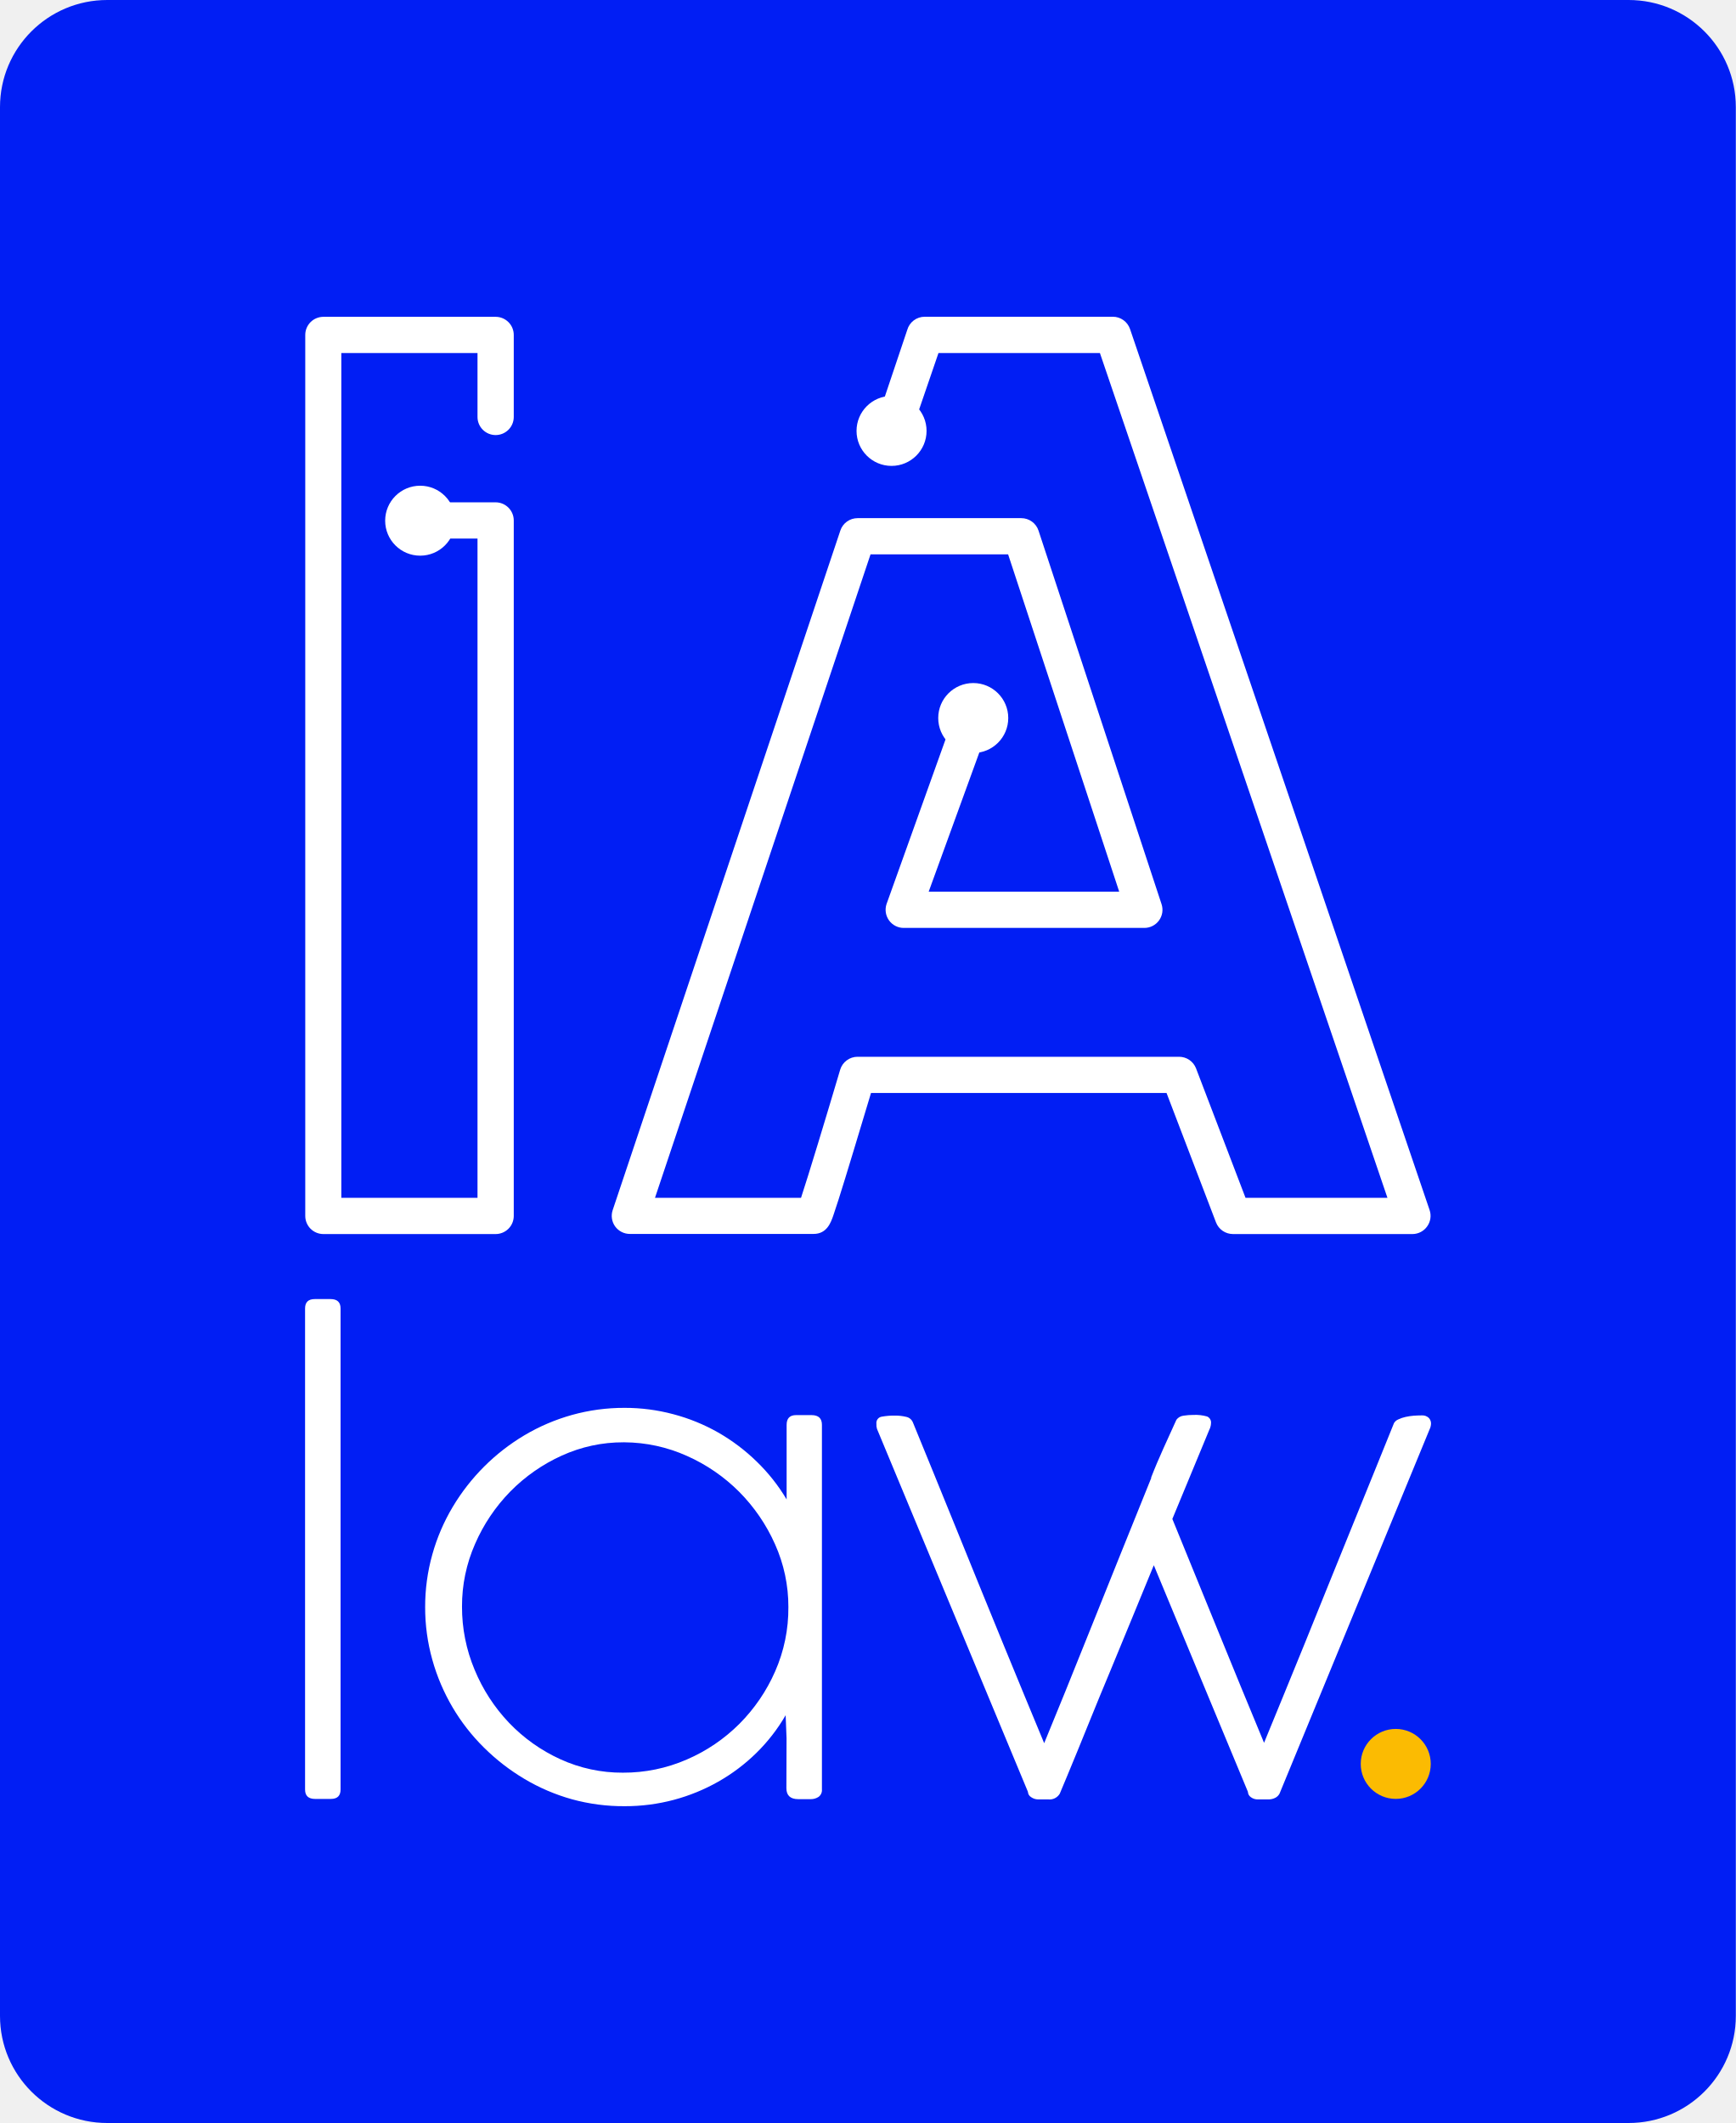
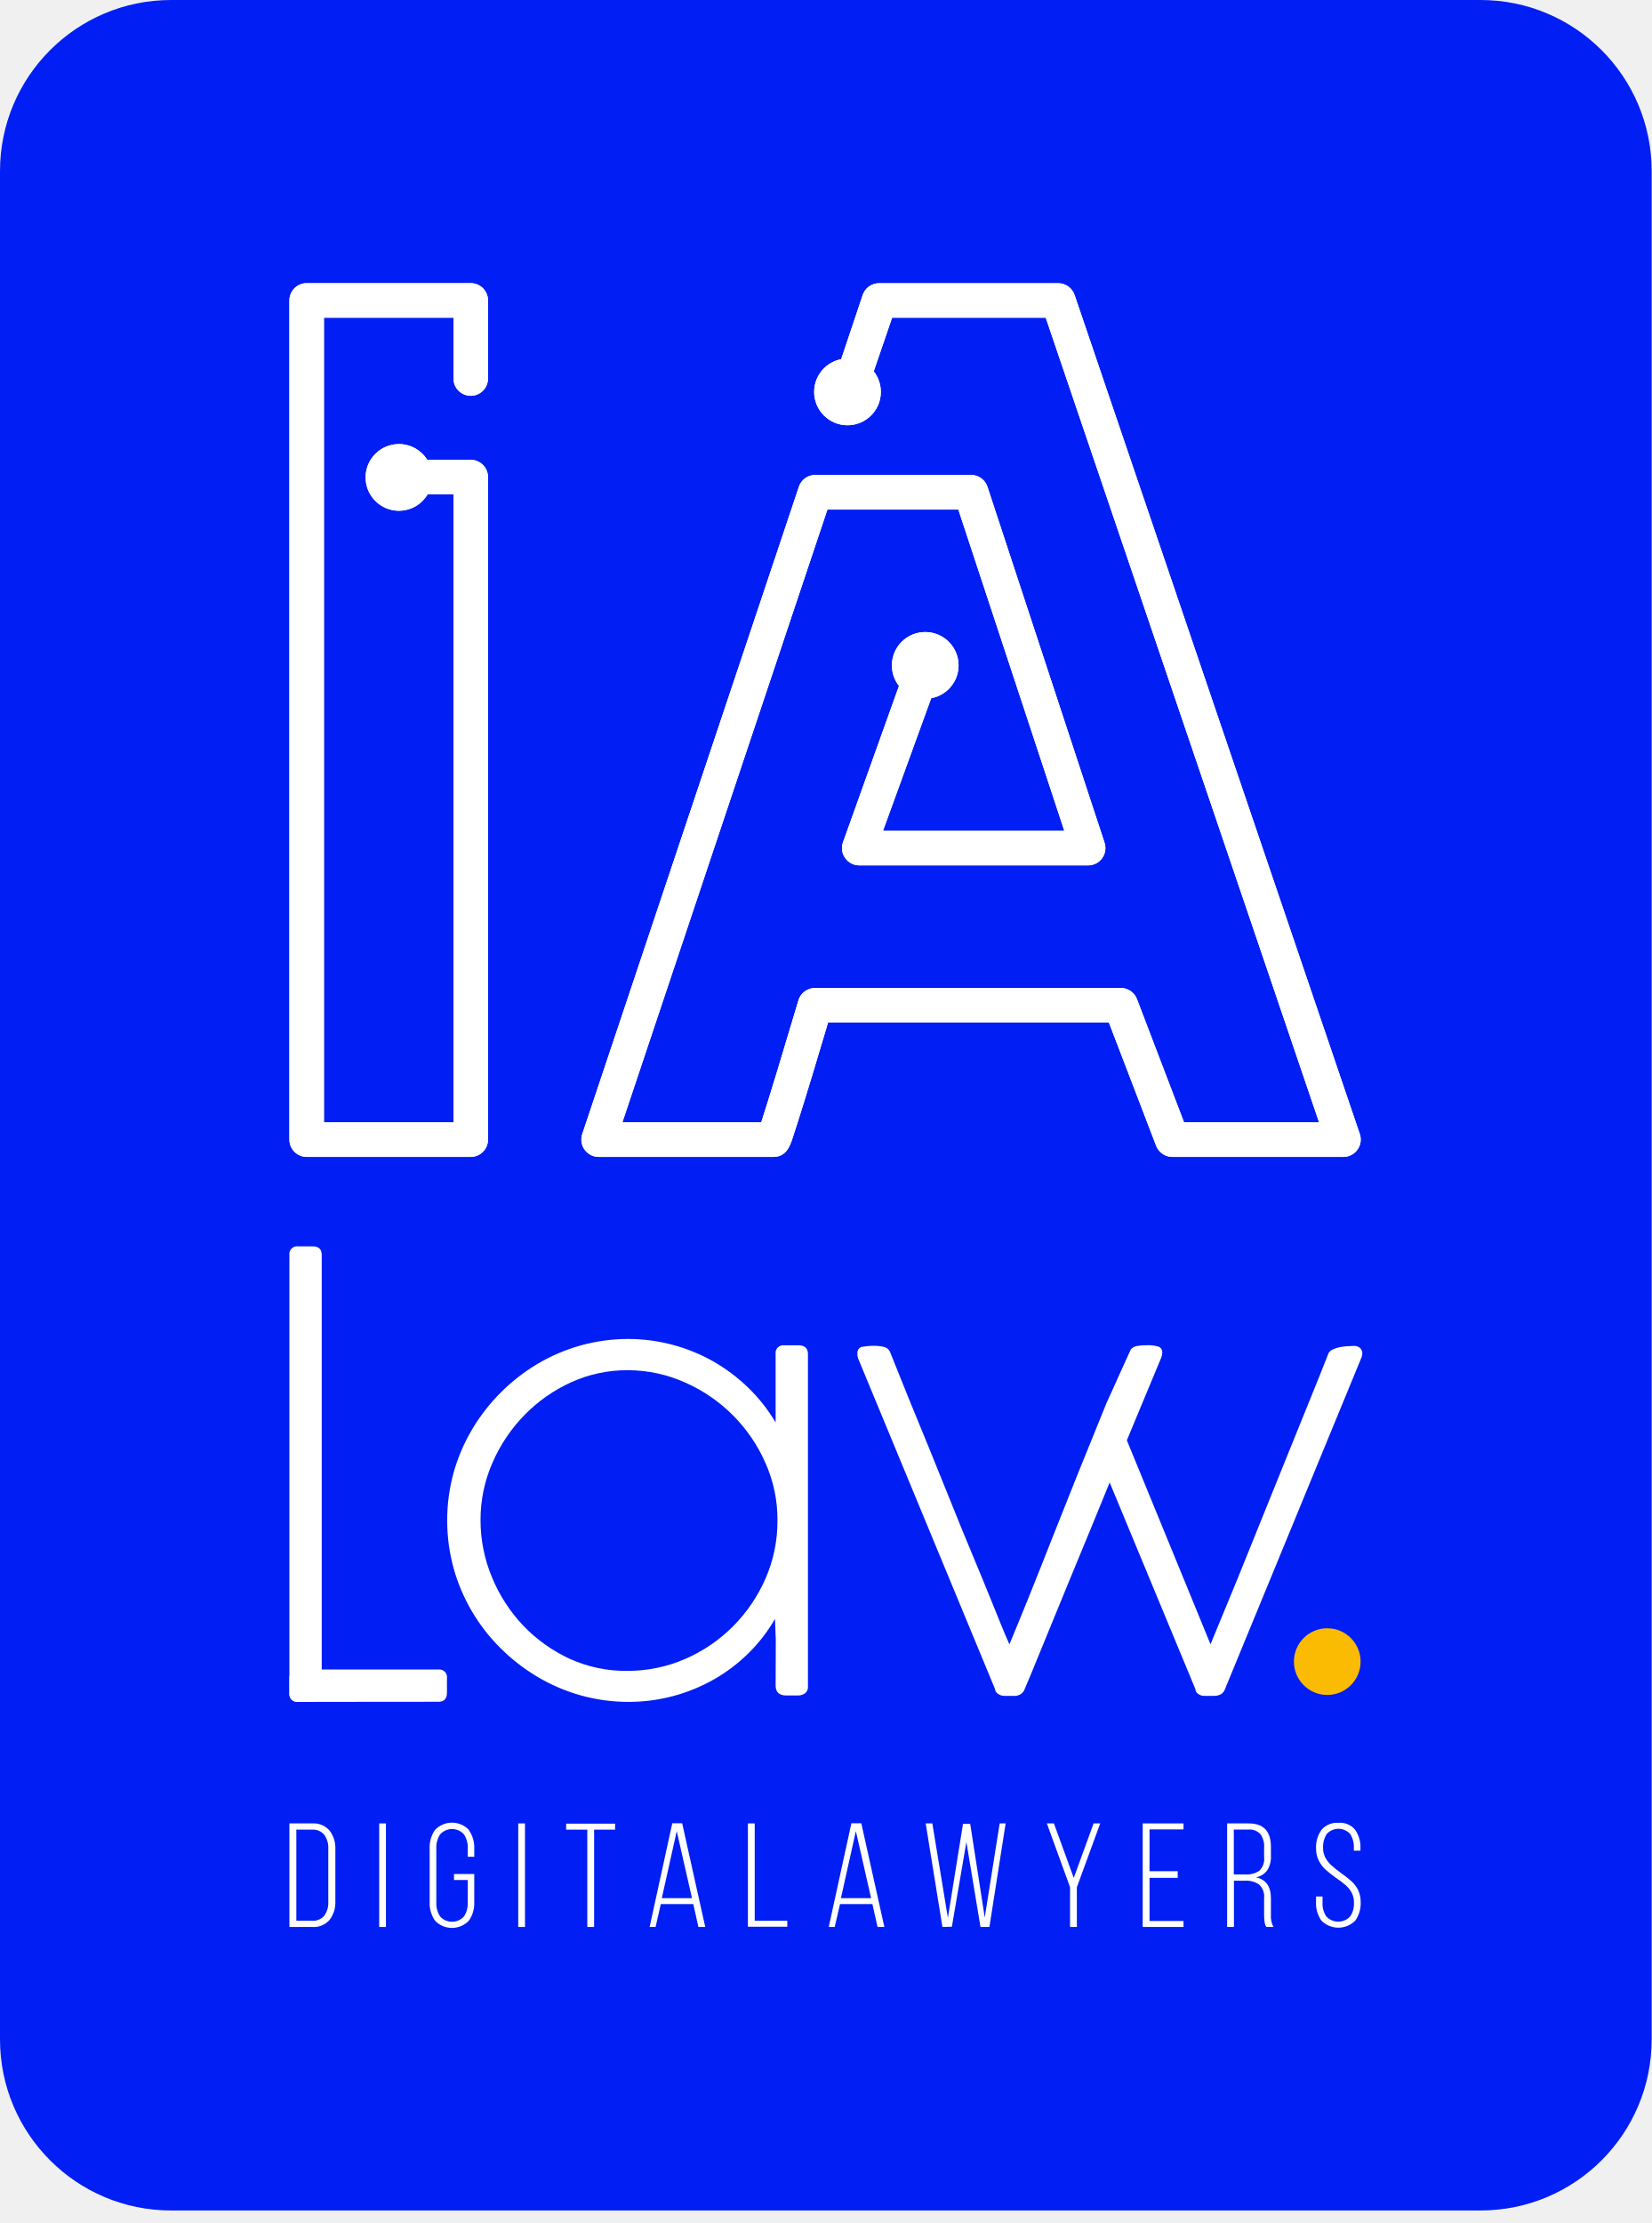
- <svg xmlns="http://www.w3.org/2000/svg" width="112" height="137" viewBox="0 0 112 137" fill="none">
-   <g clip-path="url(#clip0_209_645)">
-     <path d="M105.08 0H6.92C3.098 0 0 3.095 0 6.914V130.086C0 133.905 3.098 137 6.92 137H105.08C108.902 137 112 133.905 112 130.086V6.914C112 3.095 108.902 0 105.08 0Z" fill="#011EF4" />
-     <path d="M19.684 84.436C19.684 84.033 19.892 83.831 20.31 83.831H21.329C21.759 83.831 21.974 84.033 21.974 84.436V115.479C21.974 115.884 21.767 116.087 21.349 116.087H20.329C19.899 116.087 19.684 115.884 19.684 115.479V84.436Z" fill="white" />
-     <path d="M50.75 112.172L50.692 110.685C50.175 111.578 49.539 112.397 48.803 113.12C48.07 113.84 47.246 114.462 46.352 114.969C45.45 115.482 44.485 115.877 43.482 116.145C42.447 116.421 41.381 116.559 40.31 116.556C39.159 116.564 38.013 116.414 36.903 116.109C35.828 115.809 34.797 115.367 33.837 114.796C32.886 114.23 32.008 113.55 31.223 112.77C30.437 111.994 29.756 111.12 29.196 110.168C28.631 109.207 28.193 108.178 27.894 107.104C27.584 105.999 27.429 104.856 27.432 103.708C27.429 102.561 27.584 101.419 27.894 100.314C28.193 99.239 28.635 98.209 29.206 97.25C29.771 96.302 30.452 95.427 31.233 94.645C32.014 93.865 32.888 93.185 33.837 92.62C34.797 92.05 35.828 91.61 36.903 91.309C38.01 91.001 39.154 90.847 40.303 90.851C41.363 90.849 42.419 90.987 43.444 91.261C44.457 91.528 45.432 91.925 46.343 92.444C47.245 92.961 48.078 93.589 48.822 94.315C49.572 95.04 50.222 95.863 50.755 96.76V91.947C50.755 91.529 50.958 91.319 51.364 91.319H52.366C52.811 91.319 53.033 91.529 53.033 91.947V115.472C53.041 115.564 53.026 115.656 52.988 115.741C52.951 115.825 52.892 115.899 52.818 115.954C52.667 116.054 52.489 116.105 52.308 116.102H51.506C50.996 116.102 50.74 115.86 50.74 115.397L50.75 112.172ZM50.868 103.705C50.873 102.308 50.579 100.925 50.006 99.65C49.448 98.392 48.665 97.247 47.696 96.27C46.725 95.297 45.582 94.511 44.325 93.953C43.056 93.382 41.682 93.083 40.291 93.074H40.233C38.857 93.069 37.497 93.363 36.246 93.933C35.005 94.494 33.879 95.28 32.924 96.251C31.967 97.23 31.197 98.375 30.653 99.631C30.091 100.905 29.804 102.284 29.81 103.677C29.805 105.076 30.082 106.463 30.624 107.754C31.147 109.022 31.9 110.183 32.847 111.177C33.788 112.161 34.908 112.957 36.147 113.523C37.416 114.104 38.796 114.401 40.191 114.393C41.611 114.399 43.015 114.11 44.316 113.543C45.585 112.996 46.739 112.213 47.715 111.235C48.685 110.26 49.465 109.114 50.015 107.855C50.59 106.548 50.88 105.133 50.868 103.705Z" fill="white" />
-     <path d="M75.061 93.479C75.336 92.866 75.617 92.247 75.904 91.621C75.958 91.547 76.027 91.486 76.106 91.44C76.185 91.395 76.272 91.366 76.363 91.355C76.574 91.323 76.787 91.306 77.001 91.307C77.298 91.292 77.596 91.325 77.882 91.406C77.968 91.442 78.039 91.506 78.085 91.587C78.131 91.668 78.149 91.762 78.136 91.855C78.134 91.921 78.125 91.986 78.107 92.05C78.096 92.104 78.079 92.156 78.059 92.207V92.188C77.653 93.166 77.25 94.138 76.851 95.104C76.451 96.07 76.049 97.042 75.643 98.02C76.609 100.381 77.592 102.789 78.59 105.243C79.589 107.697 80.579 110.105 81.56 112.466L82.782 109.489C83.235 108.393 83.705 107.242 84.193 106.035C84.681 104.828 85.181 103.592 85.691 102.327C86.202 101.062 86.708 99.812 87.211 98.578C87.713 97.343 88.197 96.153 88.661 95.007L89.944 91.835C90.009 91.726 90.108 91.641 90.226 91.594C90.374 91.525 90.529 91.472 90.688 91.437C90.862 91.398 91.039 91.371 91.217 91.357C91.4 91.345 91.57 91.338 91.727 91.338C91.81 91.331 91.894 91.341 91.973 91.368C92.052 91.395 92.124 91.439 92.186 91.495C92.234 91.544 92.271 91.602 92.296 91.666C92.322 91.73 92.334 91.798 92.333 91.867C92.331 91.933 92.322 91.999 92.304 92.062C92.296 92.111 92.28 92.157 92.256 92.2L82.558 115.747C82.498 115.858 82.406 115.95 82.294 116.01C82.146 116.088 81.979 116.126 81.811 116.118H81.166C81 116.124 80.837 116.072 80.704 115.971C80.649 115.933 80.603 115.881 80.57 115.822C80.538 115.762 80.52 115.696 80.518 115.628L77.481 108.319C76.476 105.904 75.465 103.467 74.447 101.006C74.002 102.089 73.545 103.202 73.075 104.345C72.604 105.488 72.131 106.636 71.654 107.79C71.171 108.944 70.697 110.095 70.233 111.244C69.769 112.393 69.313 113.509 68.863 114.59L68.38 115.747C68.305 115.874 68.195 115.976 68.063 116.042C67.931 116.108 67.783 116.135 67.636 116.118H66.991C66.825 116.119 66.664 116.068 66.529 115.971C66.469 115.935 66.419 115.885 66.383 115.826C66.347 115.766 66.327 115.698 66.324 115.628L56.587 92.212C56.553 92.104 56.54 91.991 56.548 91.879C56.534 91.773 56.562 91.665 56.626 91.579C56.69 91.493 56.785 91.436 56.892 91.42C57.179 91.369 57.471 91.345 57.764 91.35C57.998 91.349 58.232 91.376 58.46 91.43C58.556 91.447 58.647 91.489 58.724 91.55C58.801 91.612 58.861 91.692 58.899 91.782C59.291 92.748 59.722 93.801 60.192 94.942C60.662 96.083 61.145 97.271 61.642 98.505C62.144 99.737 62.654 100.992 63.171 102.271C63.688 103.551 64.197 104.797 64.698 106.011C65.201 107.224 65.677 108.382 66.128 109.485C66.579 110.587 66.994 111.589 67.373 112.49C68.209 110.467 69.201 108.02 70.349 105.149C71.498 102.278 72.81 99.016 74.287 95.362H74.268C74.519 94.713 74.785 94.093 75.061 93.479Z" fill="white" />
-     <path d="M90.057 116.085C91.305 116.085 92.316 115.074 92.316 113.827C92.316 112.581 91.305 111.57 90.057 111.57C88.809 111.57 87.798 112.581 87.798 113.827C87.798 115.074 88.809 116.085 90.057 116.085Z" fill="#FBBB02" />
-     <path d="M31.979 79.635H20.865C20.712 79.635 20.56 79.605 20.418 79.546C20.276 79.487 20.147 79.401 20.038 79.293C19.93 79.184 19.844 79.055 19.785 78.913C19.726 78.772 19.696 78.62 19.696 78.466V21.613C19.696 21.46 19.726 21.308 19.785 21.166C19.844 21.024 19.93 20.895 20.038 20.787C20.147 20.678 20.276 20.592 20.418 20.534C20.56 20.475 20.712 20.445 20.865 20.445H31.979C32.289 20.445 32.587 20.568 32.806 20.787C33.026 21.006 33.149 21.303 33.149 21.613V26.907C33.149 27.217 33.026 27.514 32.806 27.733C32.587 27.952 32.289 28.075 31.979 28.075C31.669 28.075 31.372 27.952 31.152 27.733C30.933 27.514 30.81 27.217 30.81 26.907V22.784H22.023V77.296H30.81V34.755H27.29C26.979 34.755 26.682 34.632 26.462 34.413C26.242 34.194 26.119 33.897 26.118 33.587C26.118 33.276 26.241 32.978 26.461 32.759C26.681 32.539 26.979 32.416 27.29 32.416H31.979C32.29 32.416 32.587 32.54 32.806 32.76C33.026 32.979 33.149 33.277 33.149 33.587V78.474C33.147 78.782 33.023 79.078 32.804 79.295C32.584 79.513 32.288 79.635 31.979 79.635Z" fill="white" />
-     <path d="M91.149 79.635H79.552C79.315 79.634 79.084 79.562 78.889 79.428C78.695 79.294 78.545 79.105 78.46 78.884L75.268 70.531H56.2C55.94 71.4 55.512 72.827 55.077 74.254C54.674 75.582 54.352 76.639 54.111 77.392C53.971 77.829 53.85 78.194 53.763 78.449C53.608 78.891 53.352 79.627 52.497 79.627H40.641C40.456 79.628 40.273 79.584 40.108 79.5C39.943 79.416 39.8 79.294 39.691 79.145C39.583 78.994 39.512 78.82 39.484 78.636C39.456 78.453 39.473 78.266 39.532 78.09L54.222 34.236C54.299 34.003 54.448 33.801 54.647 33.658C54.846 33.514 55.085 33.437 55.331 33.437H65.896C66.143 33.437 66.383 33.515 66.582 33.659C66.782 33.803 66.931 34.007 67.008 34.241L74.947 58.348C75.005 58.523 75.02 58.71 74.992 58.892C74.963 59.075 74.891 59.248 74.783 59.398C74.674 59.547 74.532 59.669 74.367 59.753C74.203 59.837 74.02 59.88 73.835 59.88H58.312C58.127 59.881 57.945 59.837 57.78 59.753C57.616 59.669 57.473 59.547 57.365 59.398C57.257 59.249 57.185 59.076 57.156 58.894C57.127 58.712 57.142 58.525 57.198 58.35L61.064 47.559C61.111 47.413 61.187 47.278 61.287 47.161C61.387 47.044 61.508 46.948 61.645 46.879C61.782 46.809 61.931 46.767 62.085 46.755C62.238 46.743 62.392 46.761 62.538 46.808C62.684 46.856 62.819 46.931 62.936 47.031C63.053 47.131 63.149 47.252 63.219 47.389C63.289 47.526 63.331 47.675 63.343 47.828C63.355 47.981 63.337 48.135 63.289 48.281L59.921 57.541H72.214L65.046 35.774H56.169L42.262 77.296H51.685C52.168 75.83 53.251 72.26 54.21 69.03C54.282 68.789 54.43 68.577 54.632 68.427C54.834 68.276 55.079 68.195 55.331 68.195H76.078C76.315 68.195 76.546 68.266 76.741 68.4C76.937 68.534 77.087 68.724 77.172 68.945L80.364 77.296H89.521L70.97 22.784H60.552L58.491 28.795C58.449 28.943 58.378 29.081 58.282 29.202C58.187 29.323 58.068 29.424 57.934 29.498C57.799 29.573 57.651 29.621 57.498 29.639C57.345 29.656 57.19 29.643 57.041 29.601C56.893 29.56 56.754 29.489 56.632 29.394C56.511 29.298 56.41 29.18 56.335 29.045C56.26 28.911 56.212 28.762 56.194 28.609C56.176 28.456 56.189 28.301 56.232 28.153L58.537 21.292C58.606 21.047 58.753 20.831 58.956 20.677C59.16 20.523 59.408 20.44 59.663 20.44H71.804C72.048 20.439 72.287 20.516 72.486 20.659C72.685 20.801 72.834 21.002 72.913 21.234L92.241 78.085C92.301 78.261 92.318 78.449 92.291 78.632C92.263 78.816 92.192 78.991 92.084 79.142C91.978 79.292 91.838 79.415 91.676 79.5C91.513 79.586 91.333 79.632 91.149 79.635Z" fill="white" />
-     <path d="M27.111 35.858C28.358 35.858 29.37 34.848 29.37 33.601C29.37 32.355 28.358 31.344 27.111 31.344C25.863 31.344 24.852 32.355 24.852 33.601C24.852 34.848 25.863 35.858 27.111 35.858Z" fill="white" />
-     <path d="M57.525 30.065C58.772 30.065 59.784 29.054 59.784 27.807C59.784 26.561 58.772 25.55 57.525 25.55C56.277 25.55 55.266 26.561 55.266 27.807C55.266 29.054 56.277 30.065 57.525 30.065Z" fill="white" />
-     <path d="M62.797 48.592C64.044 48.592 65.055 47.582 65.055 46.335C65.055 45.089 64.044 44.078 62.797 44.078C61.549 44.078 60.537 45.089 60.537 46.335C60.537 47.582 61.549 48.592 62.797 48.592Z" fill="white" />
+ <svg xmlns="http://www.w3.org/2000/svg" width="107" height="144" viewBox="0 0 107 144" fill="none">
+   <g clip-path="url(#clip0_416_516)">
+     <path d="M95.915 0H11.085C4.963 0 0 4.963 0 11.085V132.104C0 138.226 4.963 143.189 11.085 143.189H95.915C102.037 143.189 107 138.226 107 132.104V11.085C107 4.963 102.037 0 95.915 0Z" fill="#011EF4" />
+     <path d="M30.496 74.941H19.867C19.571 74.941 19.286 74.823 19.076 74.613C18.867 74.403 18.749 74.119 18.749 73.822V19.461C18.749 19.164 18.867 18.88 19.076 18.67C19.286 18.46 19.571 18.342 19.867 18.342H30.496C30.643 18.342 30.788 18.371 30.924 18.427C31.059 18.484 31.183 18.566 31.287 18.67C31.39 18.774 31.473 18.897 31.529 19.033C31.585 19.169 31.614 19.314 31.614 19.461V24.52C31.614 24.816 31.496 25.101 31.287 25.311C31.077 25.52 30.792 25.638 30.496 25.638C30.199 25.638 29.915 25.52 29.705 25.311C29.495 25.101 29.377 24.816 29.377 24.52V20.579H20.986V72.704H29.377V32.021H26.014C25.717 32.021 25.433 31.903 25.223 31.693C25.013 31.483 24.895 31.199 24.895 30.902C24.895 30.605 25.013 30.321 25.223 30.111C25.433 29.901 25.717 29.784 26.014 29.784H30.496C30.792 29.785 31.076 29.903 31.285 30.112C31.495 30.322 31.613 30.606 31.614 30.902V73.822C31.614 73.969 31.585 74.114 31.529 74.25C31.473 74.386 31.39 74.509 31.287 74.613C31.183 74.717 31.059 74.799 30.924 74.856C30.788 74.912 30.643 74.941 30.496 74.941Z" fill="white" />
+     <path d="M87.02 74.941H75.943C75.716 74.941 75.495 74.872 75.309 74.743C75.122 74.615 74.979 74.433 74.898 74.221L71.837 66.236H53.645C53.397 67.068 52.991 68.43 52.577 69.797C52.19 71.062 51.876 72.076 51.644 72.8C51.512 73.222 51.396 73.574 51.315 73.814C51.168 74.236 50.928 74.941 50.104 74.941H38.779C38.601 74.94 38.427 74.897 38.269 74.816C38.112 74.735 37.976 74.617 37.873 74.474C37.769 74.33 37.701 74.163 37.674 73.988C37.647 73.813 37.662 73.634 37.718 73.466L51.752 31.537C51.825 31.312 51.967 31.117 52.157 30.978C52.348 30.839 52.577 30.764 52.813 30.763H62.907C63.144 30.763 63.374 30.838 63.565 30.977C63.756 31.116 63.898 31.312 63.972 31.537L71.554 54.586C71.61 54.754 71.625 54.932 71.598 55.108C71.571 55.282 71.503 55.449 71.4 55.592C71.296 55.736 71.16 55.853 71.002 55.933C70.845 56.014 70.67 56.056 70.493 56.056H55.662C55.485 56.056 55.312 56.014 55.155 55.933C54.998 55.852 54.863 55.735 54.76 55.592C54.655 55.45 54.586 55.285 54.558 55.11C54.531 54.936 54.545 54.757 54.601 54.59L58.294 44.275C58.339 44.135 58.411 44.005 58.506 43.894C58.602 43.782 58.718 43.69 58.849 43.623C58.98 43.556 59.123 43.516 59.269 43.504C59.415 43.492 59.563 43.51 59.703 43.555C59.842 43.6 59.972 43.672 60.084 43.768C60.195 43.863 60.287 43.979 60.354 44.11C60.421 44.241 60.462 44.384 60.473 44.53C60.485 44.676 60.468 44.824 60.422 44.964L57.202 53.819H68.949L62.083 33.008H53.602L40.319 72.704H49.314C49.771 71.302 50.808 67.889 51.725 64.8C51.794 64.569 51.936 64.366 52.129 64.222C52.322 64.078 52.556 63.999 52.797 63.999H72.611C72.837 63.999 73.058 64.068 73.245 64.196C73.432 64.325 73.575 64.507 73.656 64.719L76.706 72.704H85.453L67.745 20.579H57.794L55.824 26.327C55.788 26.472 55.723 26.609 55.633 26.728C55.543 26.848 55.429 26.948 55.3 27.023C55.17 27.098 55.027 27.147 54.879 27.165C54.73 27.184 54.579 27.173 54.435 27.132C54.291 27.091 54.157 27.022 54.04 26.929C53.923 26.835 53.826 26.719 53.755 26.587C53.684 26.455 53.64 26.311 53.626 26.162C53.611 26.013 53.627 25.862 53.672 25.72L55.871 19.159C55.938 18.925 56.079 18.72 56.273 18.573C56.467 18.426 56.703 18.347 56.947 18.346H68.558C68.794 18.348 69.023 18.423 69.213 18.562C69.404 18.701 69.546 18.896 69.619 19.12L88.093 73.462C88.149 73.631 88.165 73.81 88.138 73.986C88.112 74.161 88.044 74.328 87.94 74.472C87.837 74.617 87.7 74.734 87.543 74.816C87.385 74.897 87.21 74.94 87.032 74.941H87.02Z" fill="white" />
+     <path d="M25.843 33.085C27.036 33.085 28.003 32.118 28.003 30.925C28.003 29.733 27.036 28.766 25.843 28.766C24.651 28.766 23.684 29.733 23.684 30.925C23.684 32.118 24.651 33.085 25.843 33.085Z" fill="white" />
+     <path d="M54.903 27.546C56.096 27.546 57.063 26.579 57.063 25.387C57.063 24.194 56.096 23.227 54.903 23.227C53.71 23.227 52.743 24.194 52.743 25.387C52.743 26.579 53.71 27.546 54.903 27.546Z" fill="white" />
+     <path d="M59.938 45.262C61.131 45.262 62.098 44.295 62.098 43.102C62.098 41.909 61.131 40.942 59.938 40.942C58.746 40.942 57.779 41.909 57.779 43.102C57.779 44.295 58.746 45.262 59.938 45.262Z" fill="white" />
+     <path d="M18.749 81.292C18.739 81.215 18.747 81.137 18.772 81.064C18.798 80.991 18.84 80.924 18.896 80.87C18.951 80.816 19.019 80.776 19.093 80.752C19.166 80.729 19.245 80.723 19.322 80.735H20.25C20.645 80.735 20.843 80.921 20.843 81.292V109.686C20.853 109.763 20.845 109.841 20.819 109.915C20.794 109.988 20.751 110.054 20.696 110.108C20.64 110.162 20.573 110.203 20.499 110.226C20.425 110.25 20.346 110.256 20.27 110.244H19.337C18.95 110.244 18.749 110.058 18.749 109.686V81.292Z" fill="white" />
+     <path d="M19.302 110.244C19.226 110.253 19.148 110.244 19.075 110.218C19.002 110.193 18.936 110.15 18.883 110.095C18.829 110.039 18.789 109.972 18.766 109.899C18.743 109.825 18.737 109.747 18.749 109.671V108.738C18.749 108.351 18.934 108.146 19.302 108.146H28.398C28.475 108.136 28.553 108.144 28.626 108.169C28.699 108.195 28.766 108.237 28.82 108.293C28.874 108.348 28.914 108.416 28.938 108.49C28.961 108.564 28.967 108.642 28.955 108.719V109.644C28.955 110.038 28.769 110.236 28.398 110.236L19.302 110.244Z" fill="white" />
+     <path d="M50.258 106.23L50.204 104.871C49.733 105.689 49.152 106.439 48.478 107.101C47.809 107.759 47.057 108.328 46.241 108.792C44.556 109.745 42.653 110.245 40.718 110.244C39.671 110.245 38.629 110.103 37.621 109.822C36.639 109.546 35.697 109.142 34.819 108.622C33.95 108.104 33.148 107.482 32.431 106.768C30.982 105.335 29.932 103.548 29.385 101.585C28.831 99.558 28.831 97.42 29.385 95.392C29.661 94.41 30.064 93.468 30.585 92.59C31.62 90.851 33.071 89.396 34.807 88.356C35.685 87.835 36.627 87.432 37.61 87.156C38.618 86.875 39.66 86.733 40.706 86.734C42.638 86.738 44.537 87.241 46.218 88.193C47.042 88.667 47.804 89.242 48.486 89.904C49.168 90.57 49.76 91.322 50.247 92.141V87.717C50.235 87.641 50.241 87.562 50.264 87.488C50.288 87.414 50.328 87.347 50.382 87.291C50.436 87.236 50.503 87.194 50.576 87.168C50.649 87.142 50.727 87.134 50.804 87.144H51.733C52.14 87.144 52.341 87.338 52.341 87.717V109.257C52.348 109.34 52.334 109.424 52.299 109.501C52.264 109.578 52.211 109.644 52.143 109.694C52.006 109.786 51.844 109.833 51.679 109.829H50.947C50.479 109.829 50.247 109.613 50.247 109.183L50.258 106.23ZM50.367 98.489C50.376 97.21 50.112 95.945 49.593 94.777C48.575 92.451 46.724 90.591 44.402 89.564C43.243 89.04 41.986 88.766 40.714 88.758H40.66C39.404 88.751 38.161 89.015 37.017 89.532C35.883 90.045 34.854 90.764 33.983 91.654C33.107 92.55 32.402 93.6 31.904 94.75C31.391 95.917 31.128 97.179 31.13 98.454C31.127 99.734 31.379 101.001 31.874 102.181C32.352 103.342 33.041 104.403 33.906 105.313C34.767 106.212 35.792 106.941 36.925 107.461C38.085 107.985 39.347 108.25 40.621 108.235C41.918 108.242 43.202 107.978 44.391 107.461C45.547 106.959 46.597 106.243 47.487 105.351C48.374 104.458 49.088 103.408 49.593 102.255C50.111 101.067 50.374 99.784 50.367 98.489Z" fill="white" />
+     <path d="M72.475 89.13C72.727 88.569 72.986 88 73.249 87.427C73.353 87.294 73.504 87.208 73.671 87.187C73.863 87.156 74.057 87.14 74.252 87.141C74.525 87.126 74.798 87.158 75.061 87.234C75.139 87.267 75.204 87.325 75.246 87.399C75.288 87.473 75.305 87.559 75.293 87.644C75.29 87.704 75.281 87.763 75.266 87.822C75.254 87.871 75.239 87.919 75.219 87.965C74.85 88.858 74.48 89.747 74.109 90.632C73.741 91.514 73.369 92.404 73.001 93.299C73.884 95.458 74.787 97.661 75.711 99.906C76.635 102.15 77.538 104.353 78.42 106.512C78.753 105.7 79.126 104.796 79.539 103.803C79.952 102.81 80.381 101.756 80.828 100.641L82.198 97.25C82.662 96.092 83.124 94.949 83.584 93.821C84.043 92.694 84.484 91.605 84.907 90.554C85.333 89.502 85.724 88.538 86.068 87.651C86.128 87.549 86.219 87.468 86.328 87.419C86.463 87.357 86.604 87.309 86.749 87.276C86.909 87.241 87.071 87.217 87.233 87.206C87.4 87.206 87.555 87.187 87.698 87.187C87.774 87.18 87.851 87.189 87.924 87.214C87.997 87.238 88.063 87.278 88.12 87.33C88.207 87.422 88.256 87.544 88.255 87.671C88.252 87.731 88.243 87.791 88.228 87.849C88.22 87.894 88.204 87.937 88.182 87.977L79.318 109.512C79.264 109.616 79.181 109.701 79.078 109.756C78.943 109.826 78.793 109.859 78.641 109.853H78.029C77.877 109.858 77.728 109.81 77.607 109.717C77.556 109.683 77.514 109.637 77.485 109.583C77.455 109.529 77.439 109.469 77.437 109.408C76.508 107.163 75.583 104.933 74.662 102.719L71.887 96.031C71.484 97.022 71.068 98.04 70.637 99.085C70.206 100.13 69.772 101.18 69.336 102.236L68.04 105.394C67.61 106.447 67.192 107.465 66.785 108.455L66.34 109.512C66.272 109.629 66.171 109.723 66.05 109.784C65.93 109.844 65.793 109.868 65.659 109.853H65.067C64.915 109.855 64.767 109.807 64.645 109.717C64.591 109.685 64.546 109.639 64.514 109.585C64.481 109.531 64.463 109.47 64.459 109.408L55.58 87.969C55.55 87.87 55.539 87.766 55.546 87.663C55.535 87.566 55.562 87.469 55.62 87.391C55.678 87.313 55.763 87.259 55.859 87.241C56.115 87.198 56.374 87.177 56.633 87.179C56.848 87.177 57.063 87.202 57.272 87.253C57.357 87.272 57.437 87.311 57.504 87.367C57.572 87.422 57.625 87.494 57.659 87.574C58.015 88.457 58.402 89.42 58.82 90.465C59.25 91.51 59.695 92.594 60.155 93.724C60.616 94.855 61.08 96 61.549 97.169C62.017 98.338 62.485 99.491 62.946 100.591C63.407 101.69 63.844 102.758 64.254 103.768C64.665 104.778 65.028 105.703 65.392 106.516C66.166 104.666 67.069 102.428 68.101 99.801C69.134 97.174 70.332 94.19 71.697 90.849C71.968 90.265 72.227 89.692 72.475 89.13Z" fill="white" />
+     <path d="M30.496 74.941H19.867C19.571 74.941 19.286 74.823 19.076 74.613C18.867 74.403 18.749 74.119 18.749 73.822V19.461C18.749 19.164 18.867 18.88 19.076 18.67C19.286 18.46 19.571 18.342 19.867 18.342H30.496C30.643 18.342 30.788 18.371 30.924 18.427C31.059 18.484 31.183 18.566 31.287 18.67C31.39 18.774 31.473 18.897 31.529 19.033C31.585 19.169 31.614 19.314 31.614 19.461V24.52C31.614 24.816 31.496 25.101 31.287 25.311C31.077 25.52 30.792 25.638 30.496 25.638C30.199 25.638 29.915 25.52 29.705 25.311C29.495 25.101 29.377 24.816 29.377 24.52V20.579H20.986V72.704H29.377V32.021H26.014C25.717 32.021 25.433 31.903 25.223 31.693C25.013 31.483 24.895 31.199 24.895 30.902C24.895 30.605 25.013 30.321 25.223 30.111C25.433 29.901 25.717 29.784 26.014 29.784H30.496C30.792 29.785 31.076 29.903 31.285 30.112C31.495 30.322 31.613 30.606 31.614 30.902V73.822C31.614 73.969 31.585 74.114 31.529 74.25C31.473 74.386 31.39 74.509 31.287 74.613C31.183 74.717 31.059 74.799 30.924 74.856C30.788 74.912 30.643 74.941 30.496 74.941Z" fill="white" />
+     <path d="M87.02 74.941H75.943C75.716 74.941 75.495 74.872 75.309 74.743C75.122 74.615 74.979 74.433 74.898 74.221L71.837 66.236H53.645C53.397 67.068 52.991 68.43 52.577 69.797C52.19 71.062 51.876 72.076 51.644 72.8C51.512 73.222 51.396 73.574 51.315 73.814C51.168 74.236 50.928 74.941 50.104 74.941H38.779C38.601 74.94 38.427 74.897 38.269 74.816C38.112 74.735 37.976 74.617 37.873 74.474C37.769 74.33 37.701 74.163 37.674 73.988C37.647 73.813 37.662 73.634 37.718 73.466L51.752 31.537C51.825 31.312 51.967 31.117 52.157 30.978C52.348 30.839 52.577 30.764 52.813 30.763H62.907C63.144 30.763 63.374 30.838 63.565 30.977C63.756 31.116 63.898 31.312 63.972 31.537L71.554 54.586C71.61 54.754 71.625 54.932 71.598 55.108C71.571 55.282 71.503 55.449 71.4 55.592C71.296 55.736 71.16 55.853 71.002 55.933C70.845 56.014 70.67 56.056 70.493 56.056H55.662C55.485 56.056 55.312 56.014 55.155 55.933C54.998 55.852 54.863 55.735 54.76 55.592C54.655 55.45 54.586 55.285 54.558 55.11C54.531 54.936 54.545 54.757 54.601 54.59L58.294 44.275C58.339 44.135 58.411 44.005 58.506 43.894C58.602 43.782 58.718 43.69 58.849 43.623C58.98 43.556 59.123 43.516 59.269 43.504C59.415 43.492 59.563 43.51 59.703 43.555C59.842 43.6 59.972 43.672 60.084 43.768C60.195 43.863 60.287 43.979 60.354 44.11C60.421 44.241 60.462 44.384 60.473 44.53C60.485 44.676 60.468 44.824 60.422 44.964L57.202 53.819H68.949L62.083 33.008H53.602L40.319 72.704H49.314C49.771 71.302 50.808 67.889 51.725 64.8C51.794 64.569 51.936 64.366 52.129 64.222C52.322 64.078 52.556 63.999 52.797 63.999H72.611C72.837 63.999 73.058 64.068 73.245 64.196C73.432 64.325 73.575 64.507 73.656 64.719L76.706 72.704H85.453L67.745 20.579H57.794L55.824 26.327C55.788 26.472 55.723 26.609 55.633 26.728C55.543 26.848 55.429 26.948 55.3 27.023C55.17 27.098 55.027 27.147 54.879 27.165C54.73 27.184 54.579 27.173 54.435 27.132C54.291 27.091 54.157 27.022 54.04 26.929C53.923 26.835 53.826 26.719 53.755 26.587C53.684 26.455 53.64 26.311 53.626 26.162C53.611 26.013 53.627 25.862 53.672 25.72L55.871 19.159C55.938 18.925 56.079 18.72 56.273 18.573C56.467 18.426 56.703 18.347 56.947 18.346H68.558C68.794 18.348 69.023 18.423 69.213 18.562C69.404 18.701 69.546 18.896 69.619 19.12L88.093 73.462C88.149 73.631 88.165 73.81 88.138 73.986C88.112 74.161 88.044 74.328 87.94 74.472C87.837 74.617 87.7 74.734 87.543 74.816C87.385 74.897 87.21 74.94 87.032 74.941H87.02Z" fill="white" />
+     <path d="M25.843 33.085C27.036 33.085 28.003 32.118 28.003 30.925C28.003 29.733 27.036 28.766 25.843 28.766C24.651 28.766 23.684 29.733 23.684 30.925C23.684 32.118 24.651 33.085 25.843 33.085Z" fill="white" />
+     <path d="M54.903 27.546C56.096 27.546 57.063 26.579 57.063 25.387C57.063 24.194 56.096 23.227 54.903 23.227C53.71 23.227 52.743 24.194 52.743 25.387C52.743 26.579 53.71 27.546 54.903 27.546Z" fill="white" />
+     <path d="M59.938 45.262C61.131 45.262 62.098 44.295 62.098 43.102C62.098 41.909 61.131 40.942 59.938 40.942C58.746 40.942 57.779 41.909 57.779 43.102C57.779 44.295 58.746 45.262 59.938 45.262Z" fill="white" />
+     <path d="M85.983 109.795C87.176 109.795 88.143 108.828 88.143 107.635C88.143 106.442 87.176 105.475 85.983 105.475C84.79 105.475 83.823 106.442 83.823 107.635C83.823 108.828 84.79 109.795 85.983 109.795Z" fill="#FBBB02" />
+     <path d="M21.338 118.565C21.609 118.912 21.746 119.345 21.725 119.784V123.159C21.746 123.599 21.609 124.031 21.338 124.379C21.199 124.533 21.026 124.654 20.833 124.731C20.639 124.809 20.431 124.84 20.223 124.824H18.749V118.116H20.223C20.431 118.1 20.64 118.133 20.833 118.211C21.026 118.289 21.199 118.41 21.338 118.565ZM21.009 124.092C21.196 123.826 21.288 123.504 21.268 123.179V119.765C21.287 119.441 21.195 119.121 21.009 118.855C20.915 118.743 20.796 118.654 20.662 118.595C20.527 118.537 20.381 118.511 20.235 118.519H19.198V124.421H20.223C20.371 124.432 20.519 124.407 20.655 124.35C20.792 124.293 20.913 124.205 21.009 124.092Z" fill="white" />
+     <path d="M25.003 124.824H24.566V118.116H25.003V124.824Z" fill="white" />
+     <path d="M30.372 118.546C30.622 118.905 30.746 119.338 30.724 119.776V120.276H30.302V119.745C30.319 119.422 30.234 119.101 30.058 118.828C29.961 118.718 29.842 118.631 29.709 118.571C29.575 118.51 29.431 118.479 29.284 118.479C29.138 118.479 28.993 118.51 28.86 118.571C28.726 118.631 28.607 118.718 28.51 118.828C28.335 119.101 28.25 119.422 28.266 119.745V123.229C28.25 123.551 28.336 123.871 28.51 124.142C28.608 124.251 28.727 124.338 28.86 124.397C28.994 124.456 29.138 124.487 29.284 124.487C29.43 124.487 29.575 124.456 29.708 124.397C29.841 124.338 29.961 124.251 30.058 124.142C30.233 123.871 30.318 123.551 30.302 123.229V121.781H29.412V121.394H30.724V123.19C30.746 123.628 30.622 124.061 30.372 124.421C30.23 124.568 30.06 124.684 29.872 124.764C29.684 124.844 29.483 124.885 29.278 124.885C29.074 124.885 28.872 124.844 28.685 124.764C28.497 124.684 28.327 124.568 28.185 124.421C27.934 124.061 27.811 123.628 27.833 123.19V119.761C27.811 119.323 27.934 118.89 28.185 118.53C28.327 118.383 28.497 118.267 28.685 118.187C28.872 118.107 29.074 118.066 29.278 118.066C29.483 118.066 29.684 118.107 29.872 118.187C30.06 118.267 30.23 118.383 30.372 118.53V118.546Z" fill="white" />
+     <path d="M34.01 124.824H33.573V118.116H34.01V124.824Z" fill="white" />
+     <path d="M38.047 118.519H36.677V118.132H39.847V118.519H38.488V124.824H38.047V118.519Z" fill="white" />
+     <path d="M42.471 124.824H42.084L43.551 118.108H44.193L45.687 124.824H45.246L44.913 123.341H42.808L42.471 124.824ZM44.828 122.958L43.841 118.615L42.874 122.958H44.828Z" fill="white" />
+     <path d="M48.451 118.116H48.892V124.421H51.002V124.808H48.451V118.116Z" fill="white" />
+     <path d="M54.075 124.824H53.688L55.155 118.108H55.797L57.291 124.824H56.85L56.517 123.341H54.419L54.075 124.824ZM56.432 122.958L55.445 118.615L54.477 122.958H56.432Z" fill="white" />
+     <path d="M61.053 124.824L59.969 118.116H60.399L61.406 124.231L62.385 118.147H62.853L63.794 124.212L64.761 118.116H65.148L64.096 124.824H63.519L62.605 119.32L61.665 124.808L61.053 124.824Z" fill="white" />
+     <path d="M67.819 118.116H68.276L69.561 121.646L70.846 118.116H71.275L69.762 122.25V124.824H69.321V122.25L67.819 118.116Z" fill="white" />
+     <path d="M76.295 121.642H74.469V124.436H76.671V124.824H74.027V118.116H76.671V118.503H74.469V121.212H76.295V121.642Z" fill="white" />
+     <path d="M82.333 119.633V120.218C82.352 120.545 82.269 120.871 82.097 121.15C81.921 121.391 81.659 121.554 81.366 121.607C82.013 121.746 82.336 122.203 82.333 122.977V124.018C82.312 124.297 82.368 124.575 82.496 124.824H82.035C81.976 124.723 81.938 124.611 81.923 124.495C81.901 124.337 81.89 124.178 81.892 124.018V122.966C81.91 122.804 81.891 122.639 81.836 122.486C81.781 122.332 81.692 122.193 81.575 122.079C81.3 121.891 80.97 121.803 80.638 121.828H79.938V124.824H79.496V118.116H80.897C81.855 118.116 82.333 118.622 82.333 119.633ZM81.586 121.181C81.701 121.067 81.788 120.928 81.841 120.775C81.894 120.623 81.912 120.46 81.892 120.299V119.668C81.915 119.362 81.83 119.058 81.652 118.809C81.554 118.704 81.433 118.623 81.299 118.572C81.165 118.52 81.021 118.501 80.878 118.515H79.93V121.421H80.638C80.971 121.447 81.304 121.364 81.586 121.185V121.181Z" fill="white" />
+     <path d="M87.779 118.515C88.031 118.871 88.155 119.302 88.131 119.738V119.881H87.706V119.707C87.722 119.386 87.638 119.068 87.466 118.797C87.37 118.692 87.253 118.608 87.122 118.551C86.992 118.494 86.851 118.464 86.709 118.464C86.567 118.464 86.426 118.494 86.296 118.551C86.165 118.608 86.048 118.692 85.952 118.797C85.781 119.066 85.698 119.381 85.712 119.699C85.707 119.924 85.761 120.147 85.867 120.345C85.967 120.529 86.098 120.694 86.254 120.833C86.452 121.009 86.658 121.174 86.873 121.328C87.106 121.491 87.33 121.667 87.543 121.855C87.721 122.015 87.868 122.206 87.977 122.42C88.092 122.661 88.15 122.926 88.147 123.194C88.171 123.63 88.046 124.061 87.795 124.417C87.504 124.707 87.111 124.869 86.701 124.869C86.291 124.869 85.898 124.707 85.608 124.417C85.356 124.061 85.232 123.63 85.256 123.194V122.85H85.677V123.237C85.659 123.557 85.745 123.875 85.921 124.142C86.02 124.249 86.14 124.334 86.273 124.392C86.406 124.45 86.55 124.48 86.695 124.48C86.841 124.48 86.984 124.45 87.118 124.392C87.251 124.334 87.371 124.249 87.469 124.142C87.646 123.875 87.732 123.557 87.713 123.237C87.718 123.014 87.666 122.795 87.562 122.598C87.461 122.416 87.33 122.253 87.175 122.114C86.975 121.944 86.764 121.786 86.544 121.642C86.311 121.476 86.086 121.297 85.871 121.108C85.694 120.944 85.547 120.75 85.438 120.535C85.314 120.289 85.253 120.017 85.259 119.742C85.235 119.308 85.361 118.878 85.615 118.526C85.747 118.374 85.913 118.254 86.099 118.176C86.285 118.098 86.486 118.064 86.688 118.077C86.891 118.057 87.097 118.086 87.287 118.162C87.477 118.239 87.646 118.359 87.779 118.515Z" fill="white" />
  </g>
  <defs>
-     <clipPath id="clip0_209_645">
-       <rect width="112" height="137" fill="white" />
+     <clipPath id="clip0_416_516">
+       <rect width="107" height="143.189" fill="white" />
    </clipPath>
  </defs>
</svg>
